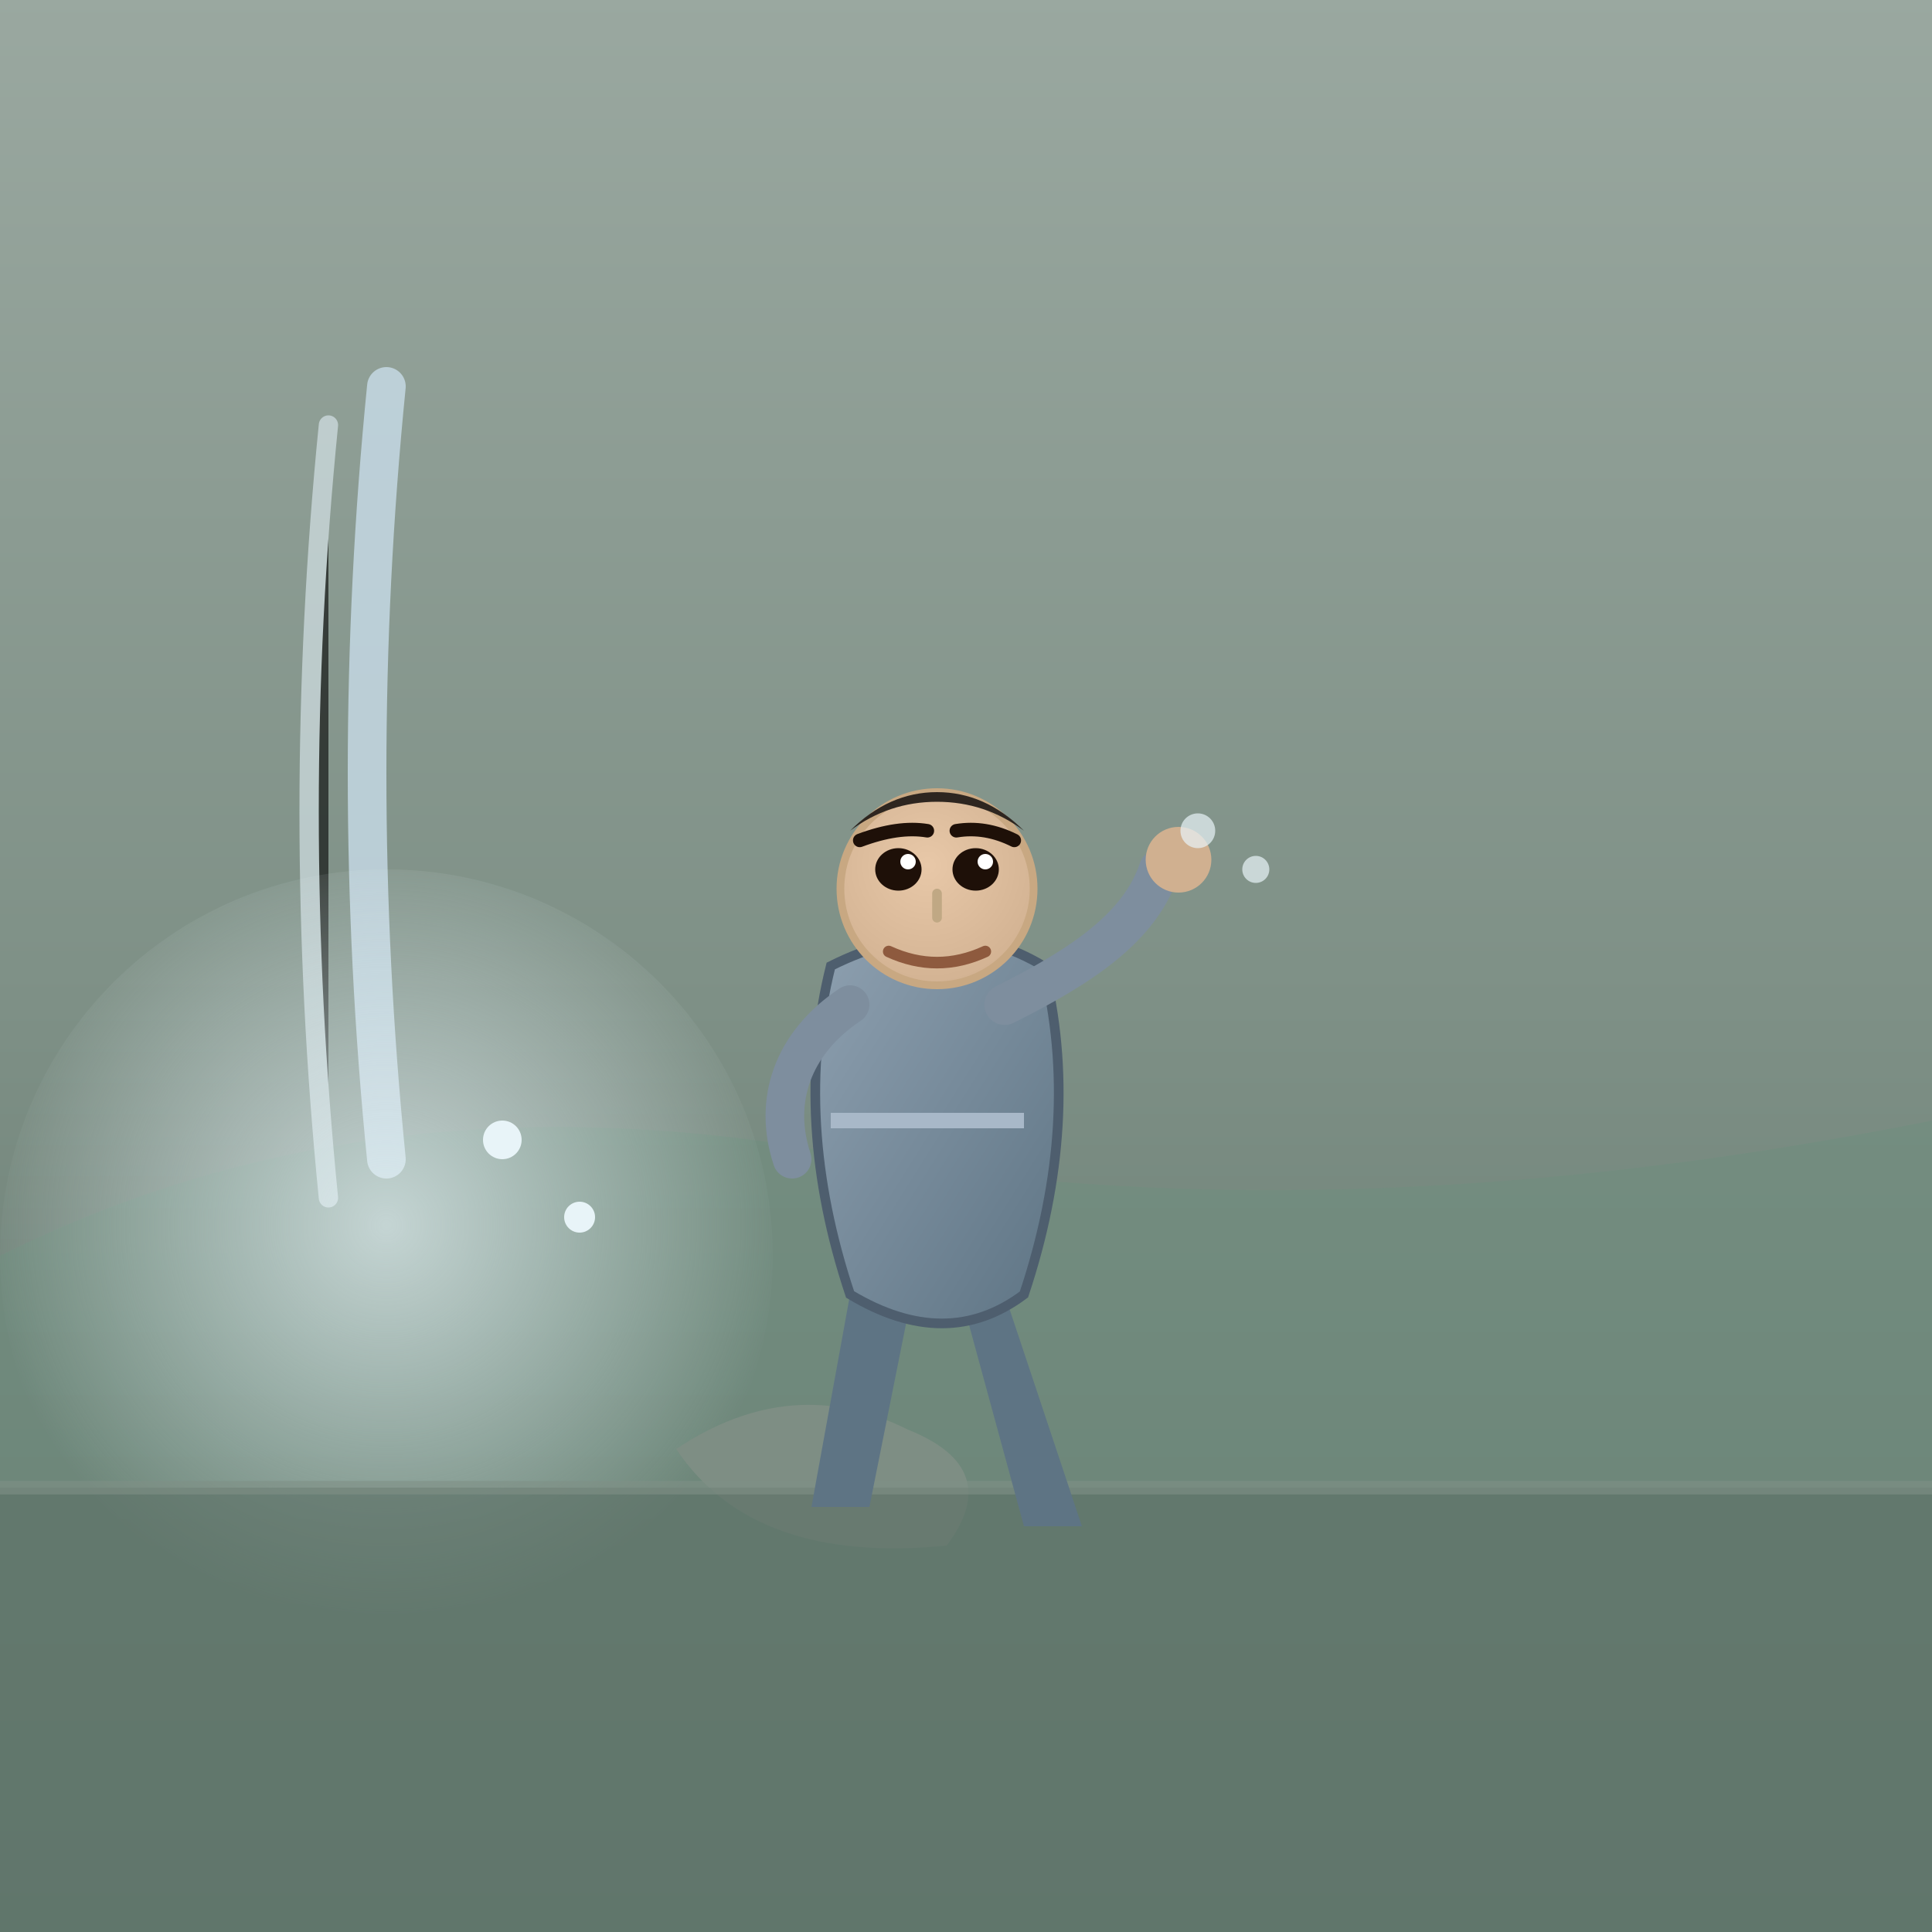
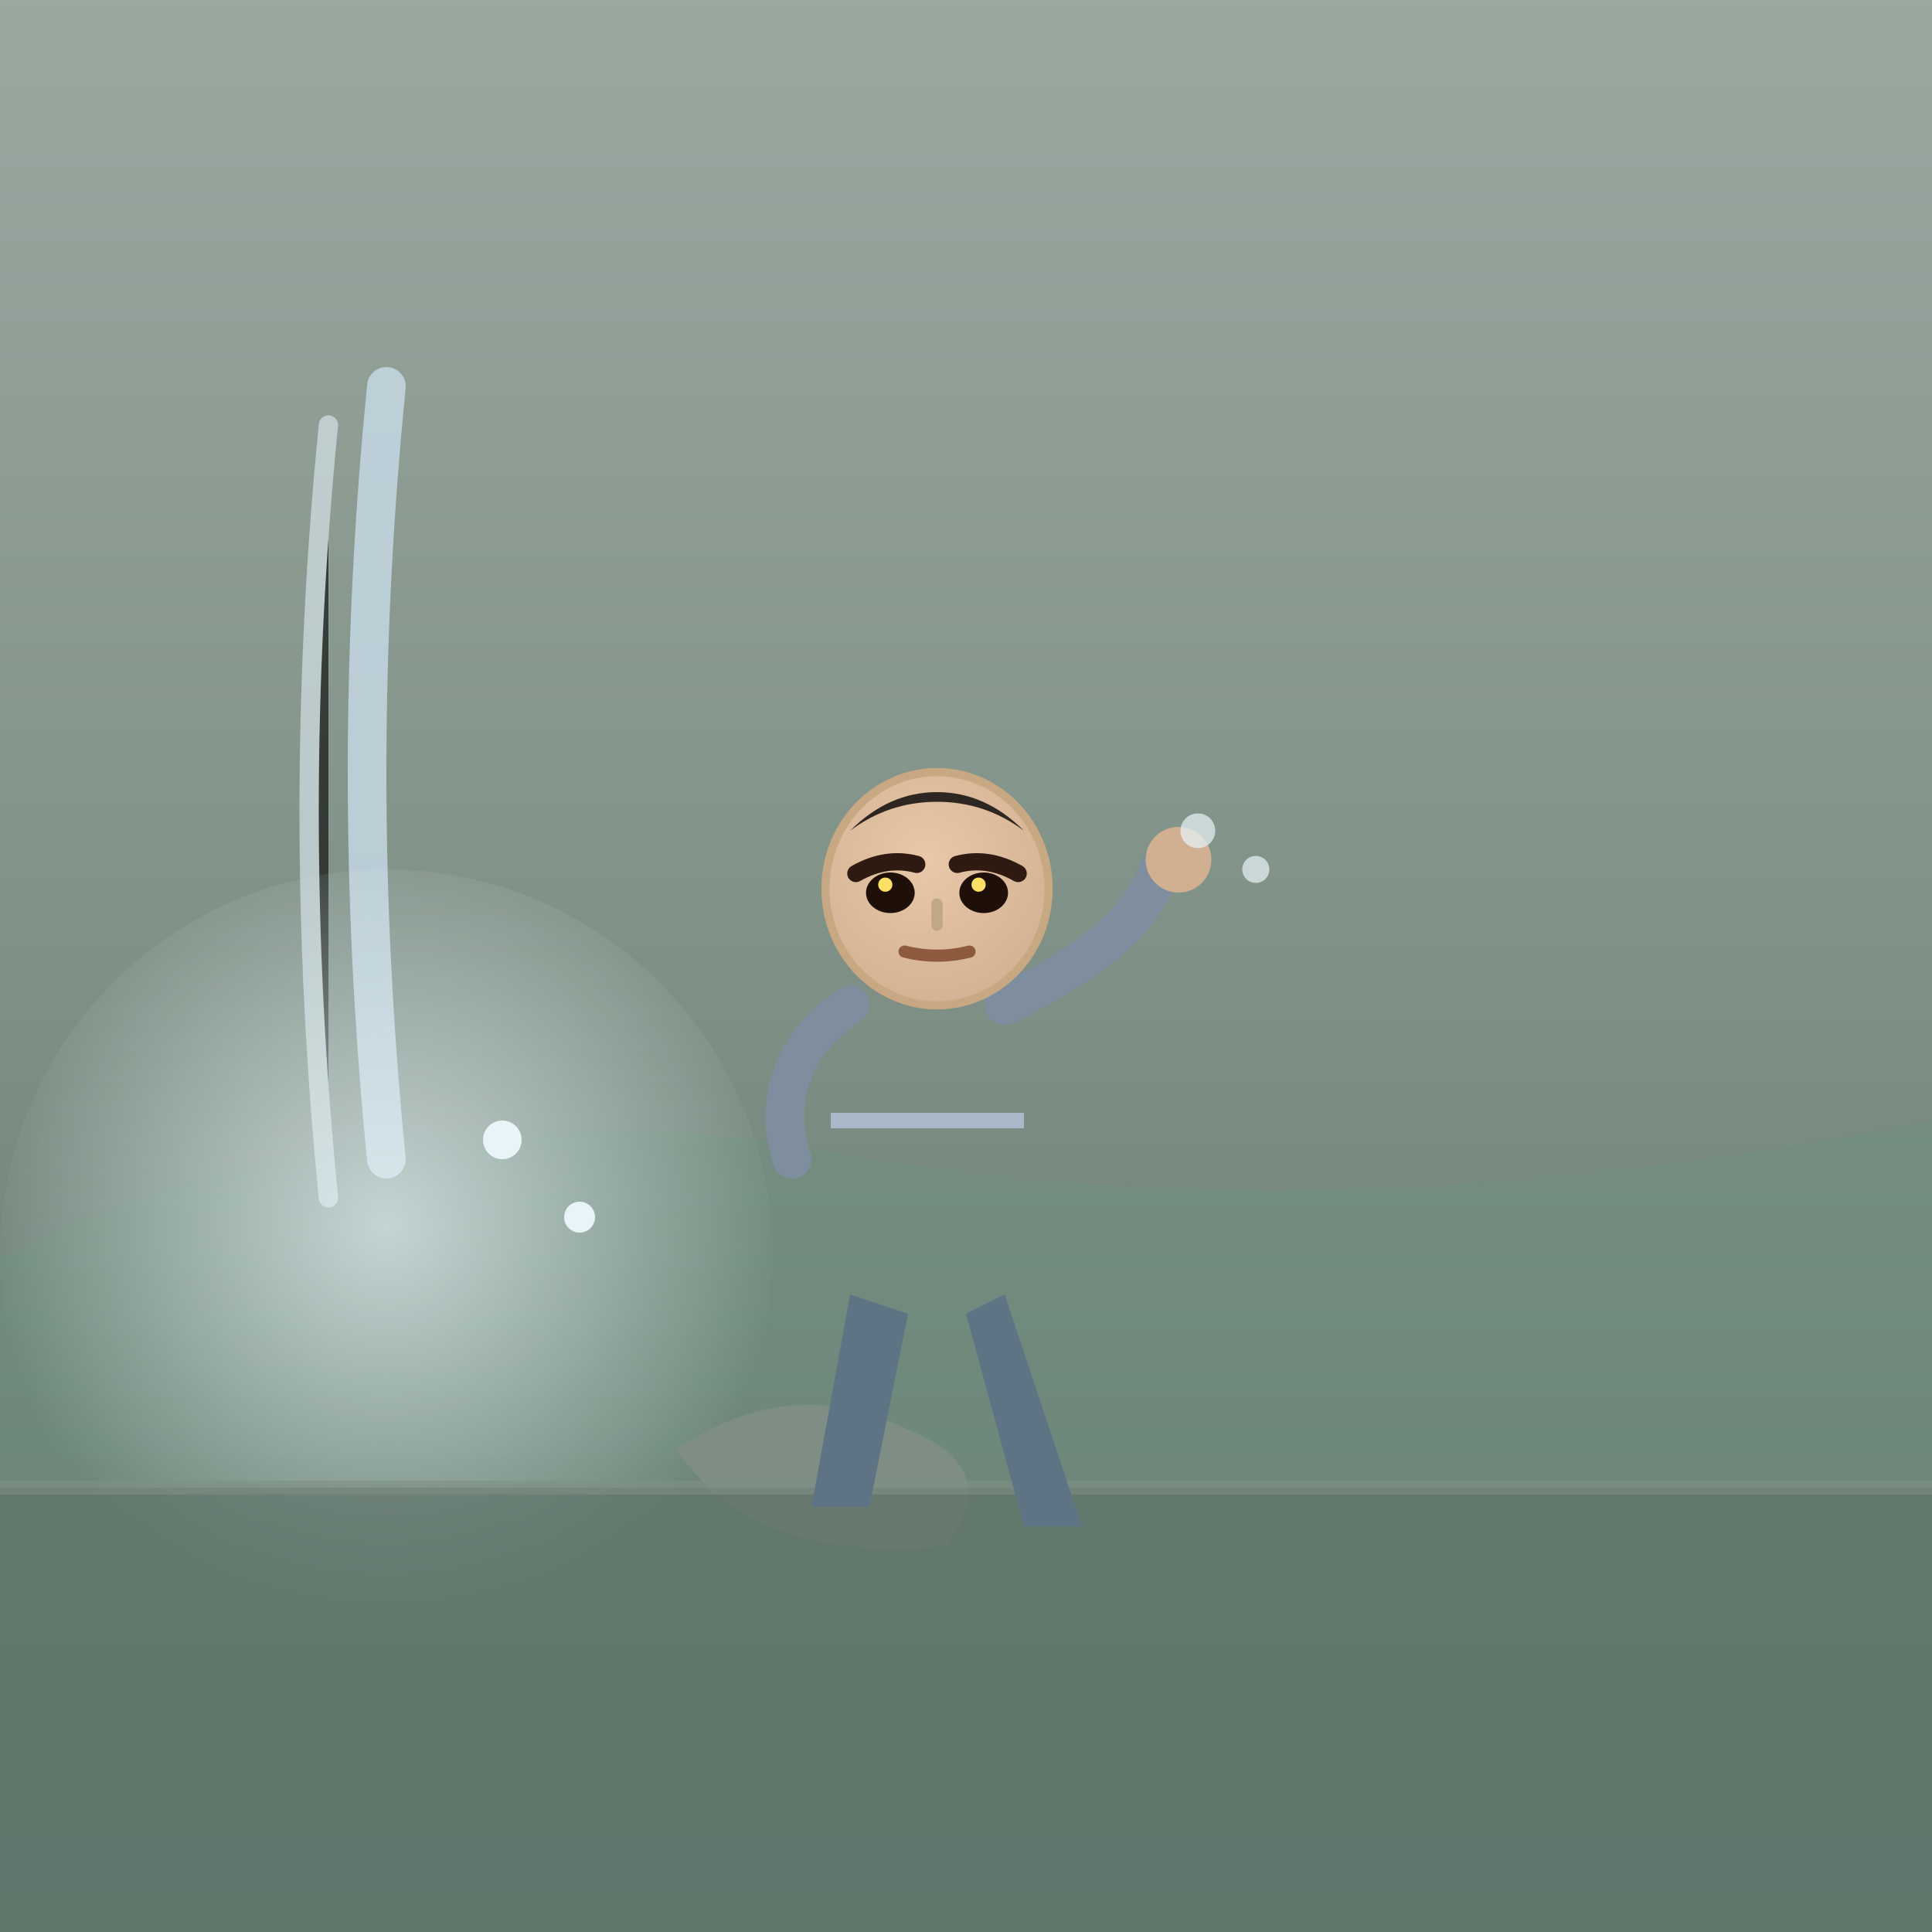
<svg xmlns="http://www.w3.org/2000/svg" viewBox="0 0 200 200" role="img" aria-label="天秤座·童虎·一阶·庐山修行·瀑布练拳少年">
  <defs>
    <linearGradient id="bg" x1="0" y1="0" x2="0" y2="1">
      <stop offset="0%" stop-color="#9AA8A0" />
      <stop offset="52%" stop-color="#7E9086" />
      <stop offset="100%" stop-color="#5E7268" />
    </linearGradient>
    <radialGradient id="spray" cx="50%" cy="46%" r="52%">
      <stop offset="0%" stop-color="#E8F4F8" stop-opacity="0.7" />
      <stop offset="100%" stop-color="#E8F4F8" stop-opacity="0" />
    </radialGradient>
    <linearGradient id="robe" x1="0" y1="0" x2="1" y2="1">
      <stop offset="0%" stop-color="#8EA0B0" />
      <stop offset="100%" stop-color="#5E7484" />
    </linearGradient>
    <radialGradient id="skin" cx="45%" cy="38%" r="70%">
      <stop offset="0%" stop-color="#E8C8A8" />
      <stop offset="100%" stop-color="#D0B090" />
    </radialGradient>
+     <g id="libra-face">
+       <ellipse cx="0" cy="0" rx="11" ry="11.5" fill="url(#skin)" stroke="#C8A882" stroke-width="0.8" />
+       <path d="M -8 -1.5 Q -5 -3.2 -2 -2.4 M 8 -1.5 Q 5 -3.2 2 -2.4" stroke="#2E1A10" stroke-width="1.7" stroke-linecap="round" fill="none" />
+       <ellipse cx="-4.6" cy="0.4" rx="2.4" ry="2" fill="#1E1008" />
+       <ellipse cx="4.6" cy="0.4" rx="2.4" ry="2" fill="#1E1008" />
+       <circle cx="-5.1" cy="-0.4" r="0.7" fill="#FFE066" />
+       <circle cx="4.1" cy="-0.4" r="0.7" fill="#FFE066" />
+       <path d="M 0 1.5 L 0 3.6" stroke="#C0A884" stroke-width="1.1" stroke-linecap="round" />
+       <path d="M -3.2 6.2 Q 0 7 3.2 6.2" fill="none" stroke="#8E5A3E" stroke-width="1.2" stroke-linecap="round" />
+     </g>
  </defs>
  <rect width="200" height="200" fill="url(#bg)" />
  <path d="M 0 130 Q 40 110 90 120 Q 140 128 200 116 L 200 200 L 0 200 Z" fill="#6E8E7E" opacity="0.5" />
  <path d="M 40 40 Q 36 80 40 120" stroke="#C8DCE8" stroke-width="4" stroke-linecap="round" opacity="0.8">
    <animate attributeName="opacity" values="0.8;0.5;0.8" dur="3s" repeatCount="indefinite" />
  </path>
  <path d="M 34 44 Q 30 84 34 124" stroke="#E0ECF4" stroke-width="2" stroke-linecap="round" opacity="0.6">
    <animate attributeName="opacity" values="0.6;0.35;0.6" dur="3.4s" repeatCount="indefinite" />
  </path>
  <circle cx="40" cy="130" r="40" fill="url(#spray)">
    <animate attributeName="opacity" values="0.7;0.4;0.7" dur="3s" repeatCount="indefinite" />
  </circle>
  <g fill="#E8F4F8">
    <circle cx="52" cy="118" r="2">
      <animate attributeName="cy" values="118;112;118" dur="1.6s" repeatCount="indefinite" />
    </circle>
    <circle cx="60" cy="126" r="1.6">
      <animate attributeName="cy" values="126;120;126" dur="1.9s" repeatCount="indefinite" />
    </circle>
  </g>
  <path d="M 70 150 Q 82 142 94 148 Q 104 152 98 160 Q 78 162 70 150 Z" fill="#7E8E84" />
  <path d="M 0 154 L 200 154 L 200 200 L 0 200 Z" fill="#5E7268" opacity="0.7" />
  <path d="M 0 154 L 200 154" stroke="#7E9086" stroke-width="1.4" opacity="0.6" />
  <path d="M 88 134 L 84 156 L 90 156 L 94 136 Z" fill="#5E7484" />
  <path d="M 104 134 L 112 158 L 106 158 L 100 136 Z" fill="#5E7484" />
-   <path d="M 86 100 Q 82 116 88 134 Q 98 140 106 134 Q 112 116 108 100 Q 98 94 86 100 Z" fill="url(#robe)" stroke="#4E5E6E" stroke-width="1" />
  <path d="M 86 116 L 106 116" stroke="#A8B8C8" stroke-width="1.6" />
-   <circle cx="97" cy="92" r="10" fill="url(#skin)" stroke="#C8A882" stroke-width="0.8" />
-   <path d="M 88 86 Q 92 82 97 82 Q 102 82 106 86 Q 102 83 97 83 Q 92 83 88 86 Z" fill="#2E2620" />
-   <path d="M 89 87 Q 93 85.5 96 86 M 99 86 Q 102 85.5 105 87" stroke="#1E1008" stroke-width="1.4" stroke-linecap="round" fill="none" />
-   <ellipse cx="93" cy="90" rx="2.4" ry="2.2" fill="#1E1008" />
-   <ellipse cx="101" cy="90" rx="2.4" ry="2.2" fill="#1E1008" />
-   <circle cx="94" cy="89.2" r="0.8" fill="#FFF" />
-   <circle cx="102" cy="89.2" r="0.8" fill="#FFF" />
-   <path d="M 97 92.5 L 97 95" stroke="#C0A884" stroke-width="1" stroke-linecap="round" />
-   <path d="M 92 98.5 Q 97 100.8 102 98.5" fill="none" stroke="#8E5A3E" stroke-width="1.2" stroke-linecap="round" />
  <path d="M 88 104 C 82 108 80 114 82 120" fill="none" stroke="#7E8E9E" stroke-width="4" stroke-linecap="round" />
  <g>
    <animateTransform attributeName="transform" type="rotate" values="-5 104 104;4 104 104;-5 104 104" dur="1.6s" repeatCount="indefinite" />
    <path d="M 104 104 C 112 100 118 96 120 90" fill="none" stroke="#7E8E9E" stroke-width="4.2" stroke-linecap="round" />
    <circle cx="122" cy="89" r="3.4" fill="#D0B090" />
    <g fill="#E8F4F8" opacity="0.7">
      <circle cx="124" cy="86" r="1.8">
        <animate attributeName="cy" values="86;80;86" dur="1.6s" repeatCount="indefinite" />
      </circle>
      <circle cx="130" cy="90" r="1.4">
        <animate attributeName="cy" values="90;84;90" dur="1.9s" repeatCount="indefinite" />
      </circle>
    </g>
  </g>
  <g fill="#E8F4F8">
    <circle cx="44" cy="104">
      <animate attributeName="cy" values="104;96;104" dur="3.2s" repeatCount="indefinite" />
      <animate attributeName="opacity" values="0.6;0.15;0.6" dur="3.2s" repeatCount="indefinite" />
    </circle>
    <circle cx="156" cy="100">
      <animate attributeName="cy" values="100;92;100" dur="3.6s" repeatCount="indefinite" />
      <animate attributeName="opacity" values="0.5;0.12;0.5" dur="3.6s" repeatCount="indefinite" />
    </circle>
  </g>
+   <use href="#libra-face" transform="translate(97,92) scale(1.05)" />
+   <path d="M 88 86 Q 92 82 97 82 Q 102 82 106 86 Q 102 83 97 83 Q 92 83 88 86 Z" fill="#2E2620" />
</svg>
